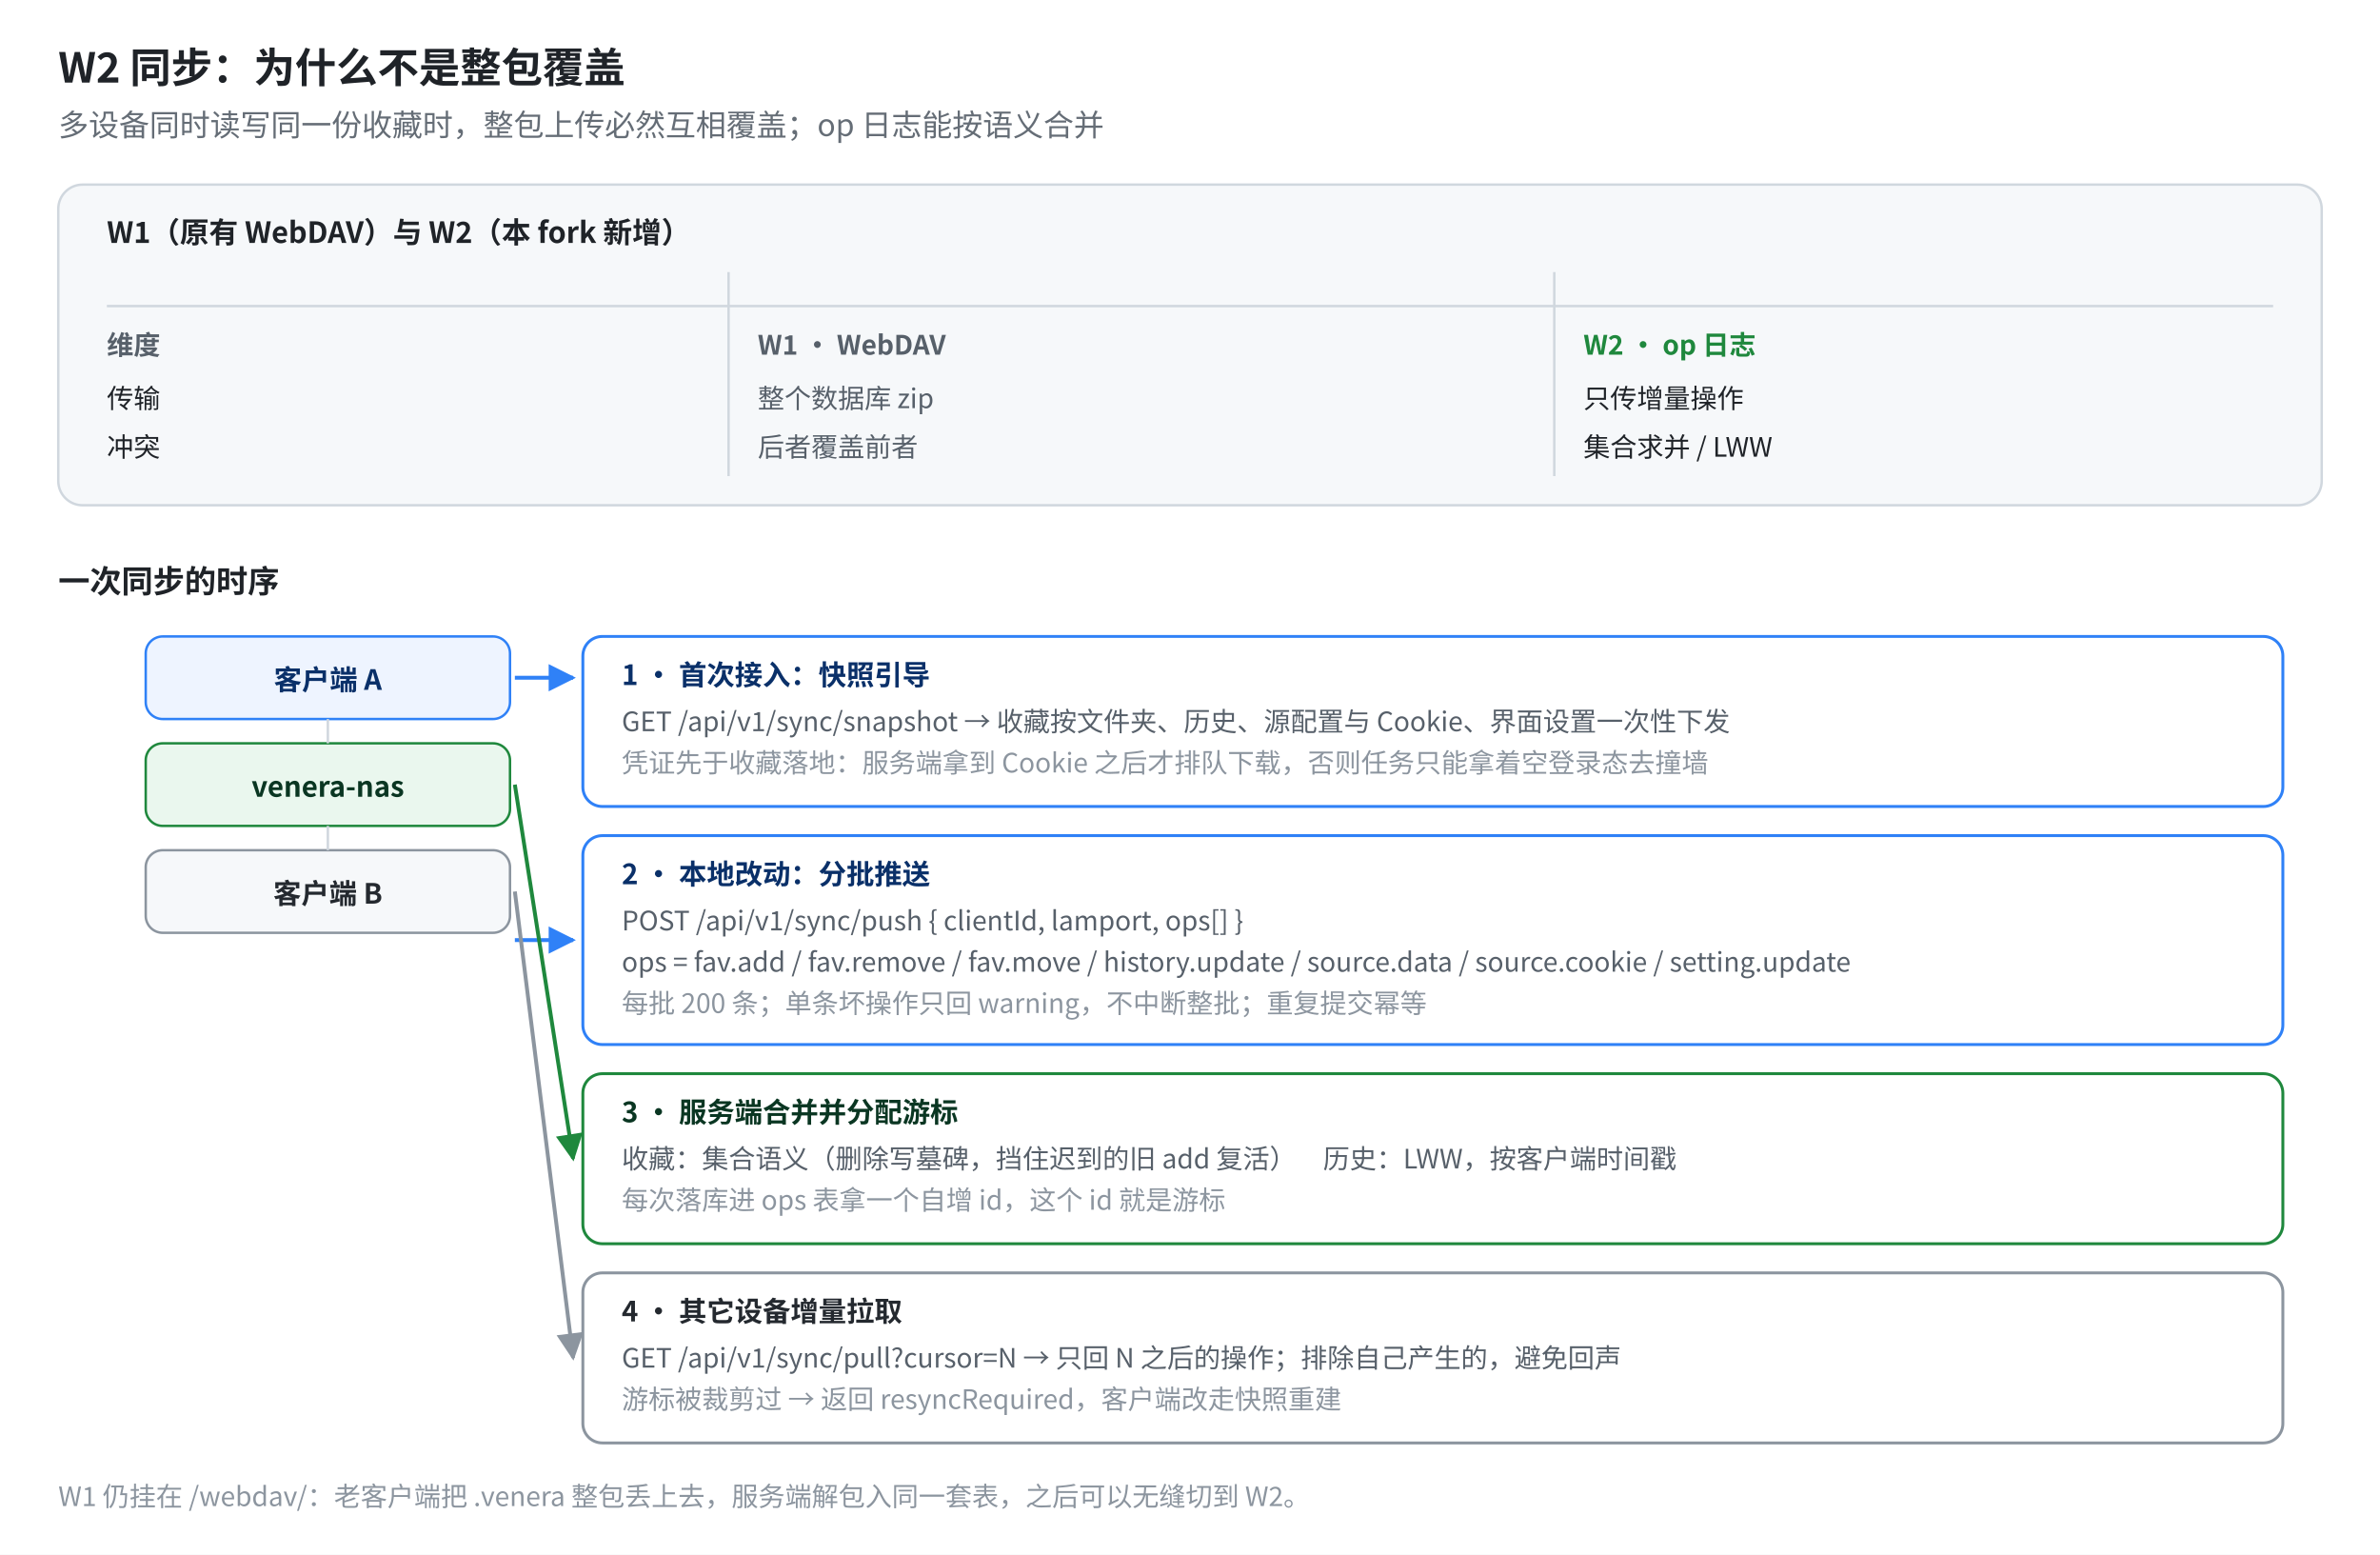
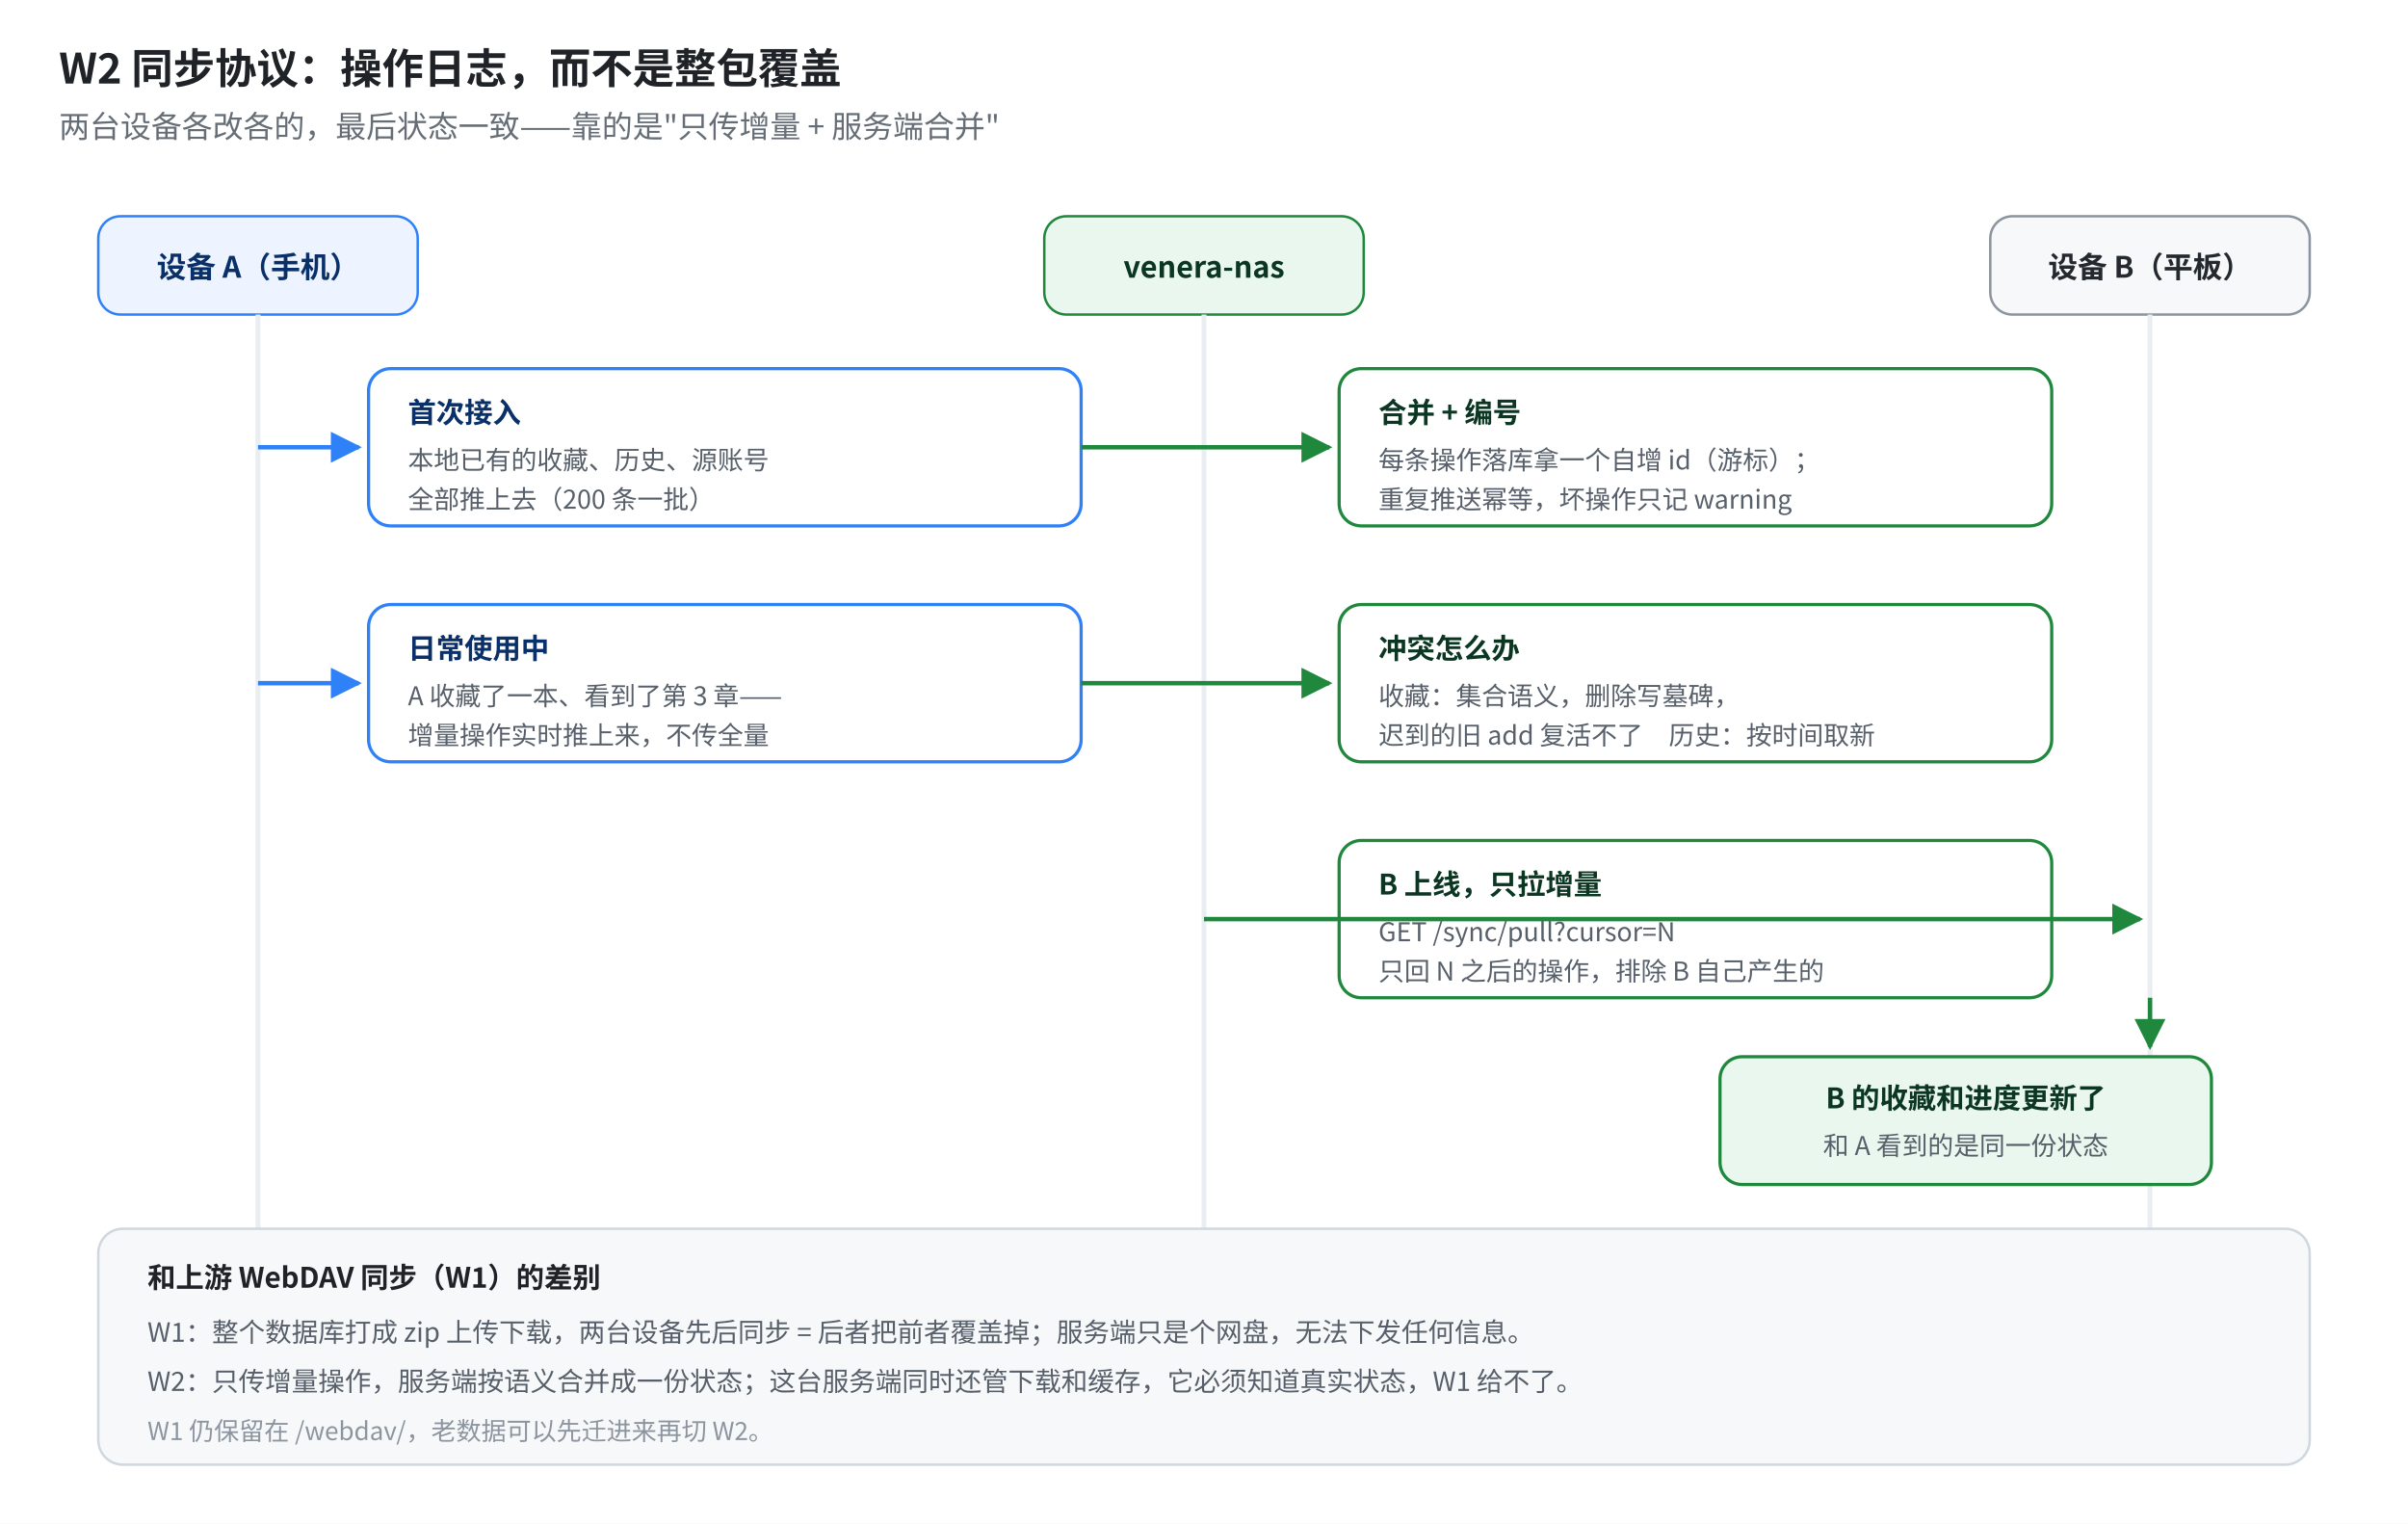
- <svg xmlns="http://www.w3.org/2000/svg" viewBox="0 0 980 640" width="980" height="640" font-family="PingFang SC, Hiragino Sans GB, Microsoft YaHei, Noto Sans CJK SC, Helvetica Neue, Arial, sans-serif">
+ <svg xmlns="http://www.w3.org/2000/svg" viewBox="0 0 980 620" width="980" height="620" font-family="PingFang SC, Hiragino Sans GB, Microsoft YaHei, Noto Sans CJK SC, Helvetica Neue, Arial, sans-serif">
  <defs>
-     <marker id="a1" viewBox="0 0 10 10" refX="9" refY="5" markerWidth="7" markerHeight="7" orient="auto-start-reverse">
+     <marker id="s1" viewBox="0 0 10 10" refX="9" refY="5" markerWidth="7" markerHeight="7" orient="auto-start-reverse">
      <path d="M 0 0 L 10 5 L 0 10 z" fill="#2f81f7" />
    </marker>
-     <marker id="a2" viewBox="0 0 10 10" refX="9" refY="5" markerWidth="7" markerHeight="7" orient="auto-start-reverse">
+     <marker id="s2" viewBox="0 0 10 10" refX="9" refY="5" markerWidth="7" markerHeight="7" orient="auto-start-reverse">
      <path d="M 0 0 L 10 5 L 0 10 z" fill="#1f883d" />
    </marker>
-     <marker id="a3" viewBox="0 0 10 10" refX="9" refY="5" markerWidth="7" markerHeight="7" orient="auto-start-reverse">
+     <marker id="s3" viewBox="0 0 10 10" refX="9" refY="5" markerWidth="7" markerHeight="7" orient="auto-start-reverse">
      <path d="M 0 0 L 10 5 L 0 10 z" fill="#8c959f" />
    </marker>
  </defs>
-   <rect width="980" height="640" fill="#ffffff" />
-   <text x="24" y="34" font-size="17" font-weight="700" fill="#1f2328">W2 同步：为什么不是整包覆盖</text>
-   <text x="24" y="56" font-size="12.5" fill="#656d76">多设备同时读写同一份收藏时，整包上传必然互相覆盖；op 日志能按语义合并</text>
-   <rect x="24" y="76" width="932" height="132" rx="10" fill="#f6f8fa" stroke="#d0d7de" />
-   <text x="44" y="100" font-size="12" font-weight="700" fill="#1f2328">W1（原有 WebDAV）与 W2（本 fork 新增）</text>
-   <line x1="300" y1="112" x2="300" y2="196" stroke="#d0d7de" />
-   <line x1="640" y1="112" x2="640" y2="196" stroke="#d0d7de" />
-   <line x1="44" y1="126" x2="936" y2="126" stroke="#d0d7de" />
-   <text x="44" y="146" font-size="11" font-weight="700" fill="#57606a">维度</text>
-   <text x="312" y="146" font-size="11" font-weight="700" fill="#57606a">W1 · WebDAV</text>
-   <text x="652" y="146" font-size="11" font-weight="700" fill="#1f883d">W2 · op 日志</text>
-   <text x="44" y="168" font-size="11" fill="#1f2328">传输</text>
-   <text x="312" y="168" font-size="11" fill="#57606a">整个数据库 zip</text>
-   <text x="652" y="168" font-size="11" fill="#1f2328">只传增量操作</text>
-   <text x="44" y="188" font-size="11" fill="#1f2328">冲突</text>
-   <text x="312" y="188" font-size="11" fill="#57606a">后者覆盖前者</text>
-   <text x="652" y="188" font-size="11" fill="#1f2328">集合求并 / LWW</text>
-   <text x="24" y="244" font-size="13" font-weight="700" fill="#1f2328">一次同步的时序</text>
-   <rect x="60" y="262" width="150" height="34" rx="7" fill="#eef4ff" stroke="#2f81f7" />
-   <text x="135" y="284" font-size="11.5" font-weight="700" fill="#0a3069" text-anchor="middle">客户端 A</text>
-   <rect x="60" y="306" width="150" height="34" rx="7" fill="#eaf7ee" stroke="#1f883d" />
-   <text x="135" y="328" font-size="11.5" font-weight="700" fill="#0a3622" text-anchor="middle">venera-nas</text>
-   <rect x="60" y="350" width="150" height="34" rx="7" fill="#f6f8fa" stroke="#8c959f" />
-   <text x="135" y="372" font-size="11.5" font-weight="700" fill="#24292f" text-anchor="middle">客户端 B</text>
-   <line x1="135" y1="296" x2="135" y2="306" stroke="#d0d7de" />
-   <line x1="135" y1="340" x2="135" y2="350" stroke="#d0d7de" />
-   <g font-size="11">
-     <rect x="240" y="262" width="700" height="70" rx="8" fill="#ffffff" stroke="#2f81f7" stroke-width="1.2" />
-     <text x="256" y="282" font-size="11.5" font-weight="700" fill="#0a3069">1 · 首次接入：快照引导</text>
-     <text x="256" y="301" fill="#57606a">GET /api/v1/sync/snapshot → 收藏按文件夹、历史、源配置与 Cookie、界面设置一次性下发</text>
-     <text x="256" y="318" fill="#8c959f">凭证先于收藏落地：服务端拿到 Cookie 之后才排队下载，否则任务只能拿着空登录态去撞墙</text>
-     <rect x="240" y="344" width="700" height="86" rx="8" fill="#ffffff" stroke="#2f81f7" stroke-width="1.2" />
-     <text x="256" y="364" font-size="11.5" font-weight="700" fill="#0a3069">2 · 本地改动：分批推送</text>
-     <text x="256" y="383" fill="#57606a">POST /api/v1/sync/push  { clientId, lamport, ops[] }</text>
-     <text x="256" y="400" fill="#57606a">ops = fav.add / fav.remove / fav.move / history.update / source.data / source.cookie / setting.update</text>
-     <text x="256" y="417" fill="#8c959f">每批 200 条；单条坏操作只回 warning，不中断整批；重复提交幂等</text>
-     <rect x="240" y="442" width="700" height="70" rx="8" fill="#ffffff" stroke="#1f883d" stroke-width="1.2" />
-     <text x="256" y="462" font-size="11.5" font-weight="700" fill="#0a3622">3 · 服务端合并并分配游标</text>
-     <text x="256" y="481" fill="#57606a">收藏：集合语义（删除写墓碑，挡住迟到的旧 add 复活）　历史：LWW，按客户端时间戳</text>
-     <text x="256" y="498" fill="#8c959f">每次落库进 ops 表拿一个自增 id，这个 id 就是游标</text>
-     <rect x="240" y="524" width="700" height="70" rx="8" fill="#ffffff" stroke="#8c959f" stroke-width="1.2" />
-     <text x="256" y="544" font-size="11.5" font-weight="700" fill="#24292f">4 · 其它设备增量拉取</text>
-     <text x="256" y="563" fill="#57606a">GET /api/v1/sync/pull?cursor=N → 只回 N 之后的操作；排除自己产生的，避免回声</text>
-     <text x="256" y="580" fill="#8c959f">游标被裁剪过 → 返回 resyncRequired，客户端改走快照重建</text>
-   </g>
-   <line x1="212" y1="279" x2="236" y2="279" stroke="#2f81f7" stroke-width="1.6" marker-end="url(#a1)" />
-   <line x1="212" y1="387" x2="236" y2="387" stroke="#2f81f7" stroke-width="1.6" marker-end="url(#a1)" />
-   <line x1="212" y1="323" x2="236" y2="477" stroke="#1f883d" stroke-width="1.6" marker-end="url(#a2)" />
-   <line x1="212" y1="367" x2="236" y2="559" stroke="#8c959f" stroke-width="1.6" marker-end="url(#a3)" />
-   <text x="24" y="620" font-size="11" fill="#8c959f">W1 仍挂在 /webdav/：老客户端把 .venera 整包丢上去，服务端解包入同一套表，之后可以无缝切到 W2。</text>
+   <rect width="980" height="620" fill="#ffffff" />
+   <text x="24" y="34" font-size="17" font-weight="700" fill="#1f2328">W2 同步协议：操作日志，而不是整包覆盖</text>
+   <text x="24" y="56" font-size="12.5" fill="#656d76">两台设备各改各的，最后状态一致——靠的是"只传增量 + 服务端合并"</text>
+   <rect x="40" y="88" width="130" height="40" rx="9" fill="#eef4ff" stroke="#2f81f7" />
+   <text x="105" y="113" font-size="12" font-weight="700" fill="#0a3069" text-anchor="middle">设备 A（手机）</text>
+   <rect x="425" y="88" width="130" height="40" rx="9" fill="#eaf7ee" stroke="#1f883d" />
+   <text x="490" y="113" font-size="12" font-weight="700" fill="#0a3622" text-anchor="middle">venera-nas</text>
+   <rect x="810" y="88" width="130" height="40" rx="9" fill="#f6f8fa" stroke="#8c959f" />
+   <text x="875" y="113" font-size="12" font-weight="700" fill="#24292f" text-anchor="middle">设备 B（平板）</text>
+   <line x1="105" y1="128" x2="105" y2="560" stroke="#eaeef2" stroke-width="2" />
+   <line x1="490" y1="128" x2="490" y2="560" stroke="#eaeef2" stroke-width="2" />
+   <line x1="875" y1="128" x2="875" y2="560" stroke="#eaeef2" stroke-width="2" />
+   <rect x="150" y="150" width="290" height="64" rx="9" fill="#ffffff" stroke="#2f81f7" stroke-width="1.3" />
+   <text x="166" y="172" font-size="11.5" font-weight="700" fill="#0a3069">首次接入</text>
+   <text x="166" y="191" font-size="10.5" fill="#57606a">本地已有的收藏、历史、源账号</text>
+   <text x="166" y="207" font-size="10.5" fill="#57606a">全部推上去（200 条一批）</text>
+   <line x1="105" y1="182" x2="146" y2="182" stroke="#2f81f7" stroke-width="1.8" marker-end="url(#s1)" />
+   <rect x="545" y="150" width="290" height="64" rx="9" fill="#ffffff" stroke="#1f883d" stroke-width="1.3" />
+   <text x="561" y="172" font-size="11.5" font-weight="700" fill="#0a3622">合并 + 编号</text>
+   <text x="561" y="191" font-size="10.5" fill="#57606a">每条操作落库拿一个自增 id（游标）；</text>
+   <text x="561" y="207" font-size="10.5" fill="#57606a">重复推送幂等，坏操作只记 warning</text>
+   <line x1="440" y1="182" x2="541" y2="182" stroke="#1f883d" stroke-width="1.8" marker-end="url(#s2)" />
+   <rect x="150" y="246" width="290" height="64" rx="9" fill="#ffffff" stroke="#2f81f7" stroke-width="1.3" />
+   <text x="166" y="268" font-size="11.5" font-weight="700" fill="#0a3069">日常使用中</text>
+   <text x="166" y="287" font-size="10.5" fill="#57606a">A 收藏了一本、看到了第 3 章——</text>
+   <text x="166" y="303" font-size="10.5" fill="#57606a">增量操作实时推上来，不传全量</text>
+   <line x1="105" y1="278" x2="146" y2="278" stroke="#2f81f7" stroke-width="1.8" marker-end="url(#s1)" />
+   <rect x="545" y="246" width="290" height="64" rx="9" fill="#ffffff" stroke="#1f883d" stroke-width="1.3" />
+   <text x="561" y="268" font-size="11.5" font-weight="700" fill="#0a3622">冲突怎么办</text>
+   <text x="561" y="287" font-size="10.5" fill="#57606a">收藏：集合语义，删除写墓碑，</text>
+   <text x="561" y="303" font-size="10.5" fill="#57606a">迟到的旧 add 复活不了　历史：按时间取新</text>
+   <line x1="440" y1="278" x2="541" y2="278" stroke="#1f883d" stroke-width="1.8" marker-end="url(#s2)" />
+   <rect x="545" y="342" width="290" height="64" rx="9" fill="#ffffff" stroke="#1f883d" stroke-width="1.3" />
+   <text x="561" y="364" font-size="11.5" font-weight="700" fill="#0a3622">B 上线，只拉增量</text>
+   <text x="561" y="383" font-size="10.5" fill="#57606a">GET /sync/pull?cursor=N</text>
+   <text x="561" y="399" font-size="10.5" fill="#57606a">只回 N 之后的操作，排除 B 自己产生的</text>
+   <line x1="490" y1="374" x2="871" y2="374" stroke="#1f883d" stroke-width="1.8" marker-end="url(#s2)" />
+   <rect x="700" y="430" width="200" height="52" rx="9" fill="#eaf7ee" stroke="#1f883d" stroke-width="1.3" />
+   <text x="800" y="451" font-size="11.5" font-weight="700" fill="#0a3622" text-anchor="middle">B 的收藏和进度更新了</text>
+   <text x="800" y="470" font-size="10.5" fill="#57606a" text-anchor="middle">和 A 看到的是同一份状态</text>
+   <line x1="875" y1="406" x2="875" y2="426" stroke="#1f883d" stroke-width="1.8" marker-end="url(#s2)" />
+   <rect x="40" y="500" width="900" height="96" rx="10" fill="#f6f8fa" stroke="#d0d7de" />
+   <text x="60" y="524" font-size="11.5" font-weight="700" fill="#1f2328">和上游 WebDAV 同步（W1）的差别</text>
+   <text x="60" y="546" font-size="10.8" fill="#57606a">W1：整个数据库打成 zip 上传下载，两台设备先后同步 = 后者把前者覆盖掉；服务端只是个网盘，无法下发任何信息。</text>
+   <text x="60" y="566" font-size="10.8" fill="#57606a">W2：只传增量操作，服务端按语义合并成一份状态；这台服务端同时还管下载和缓存，它必须知道真实状态，W1 给不了。</text>
+   <text x="60" y="586" font-size="10.2" fill="#8c959f">W1 仍保留在 /webdav/，老数据可以先迁进来再切 W2。</text>
</svg>
